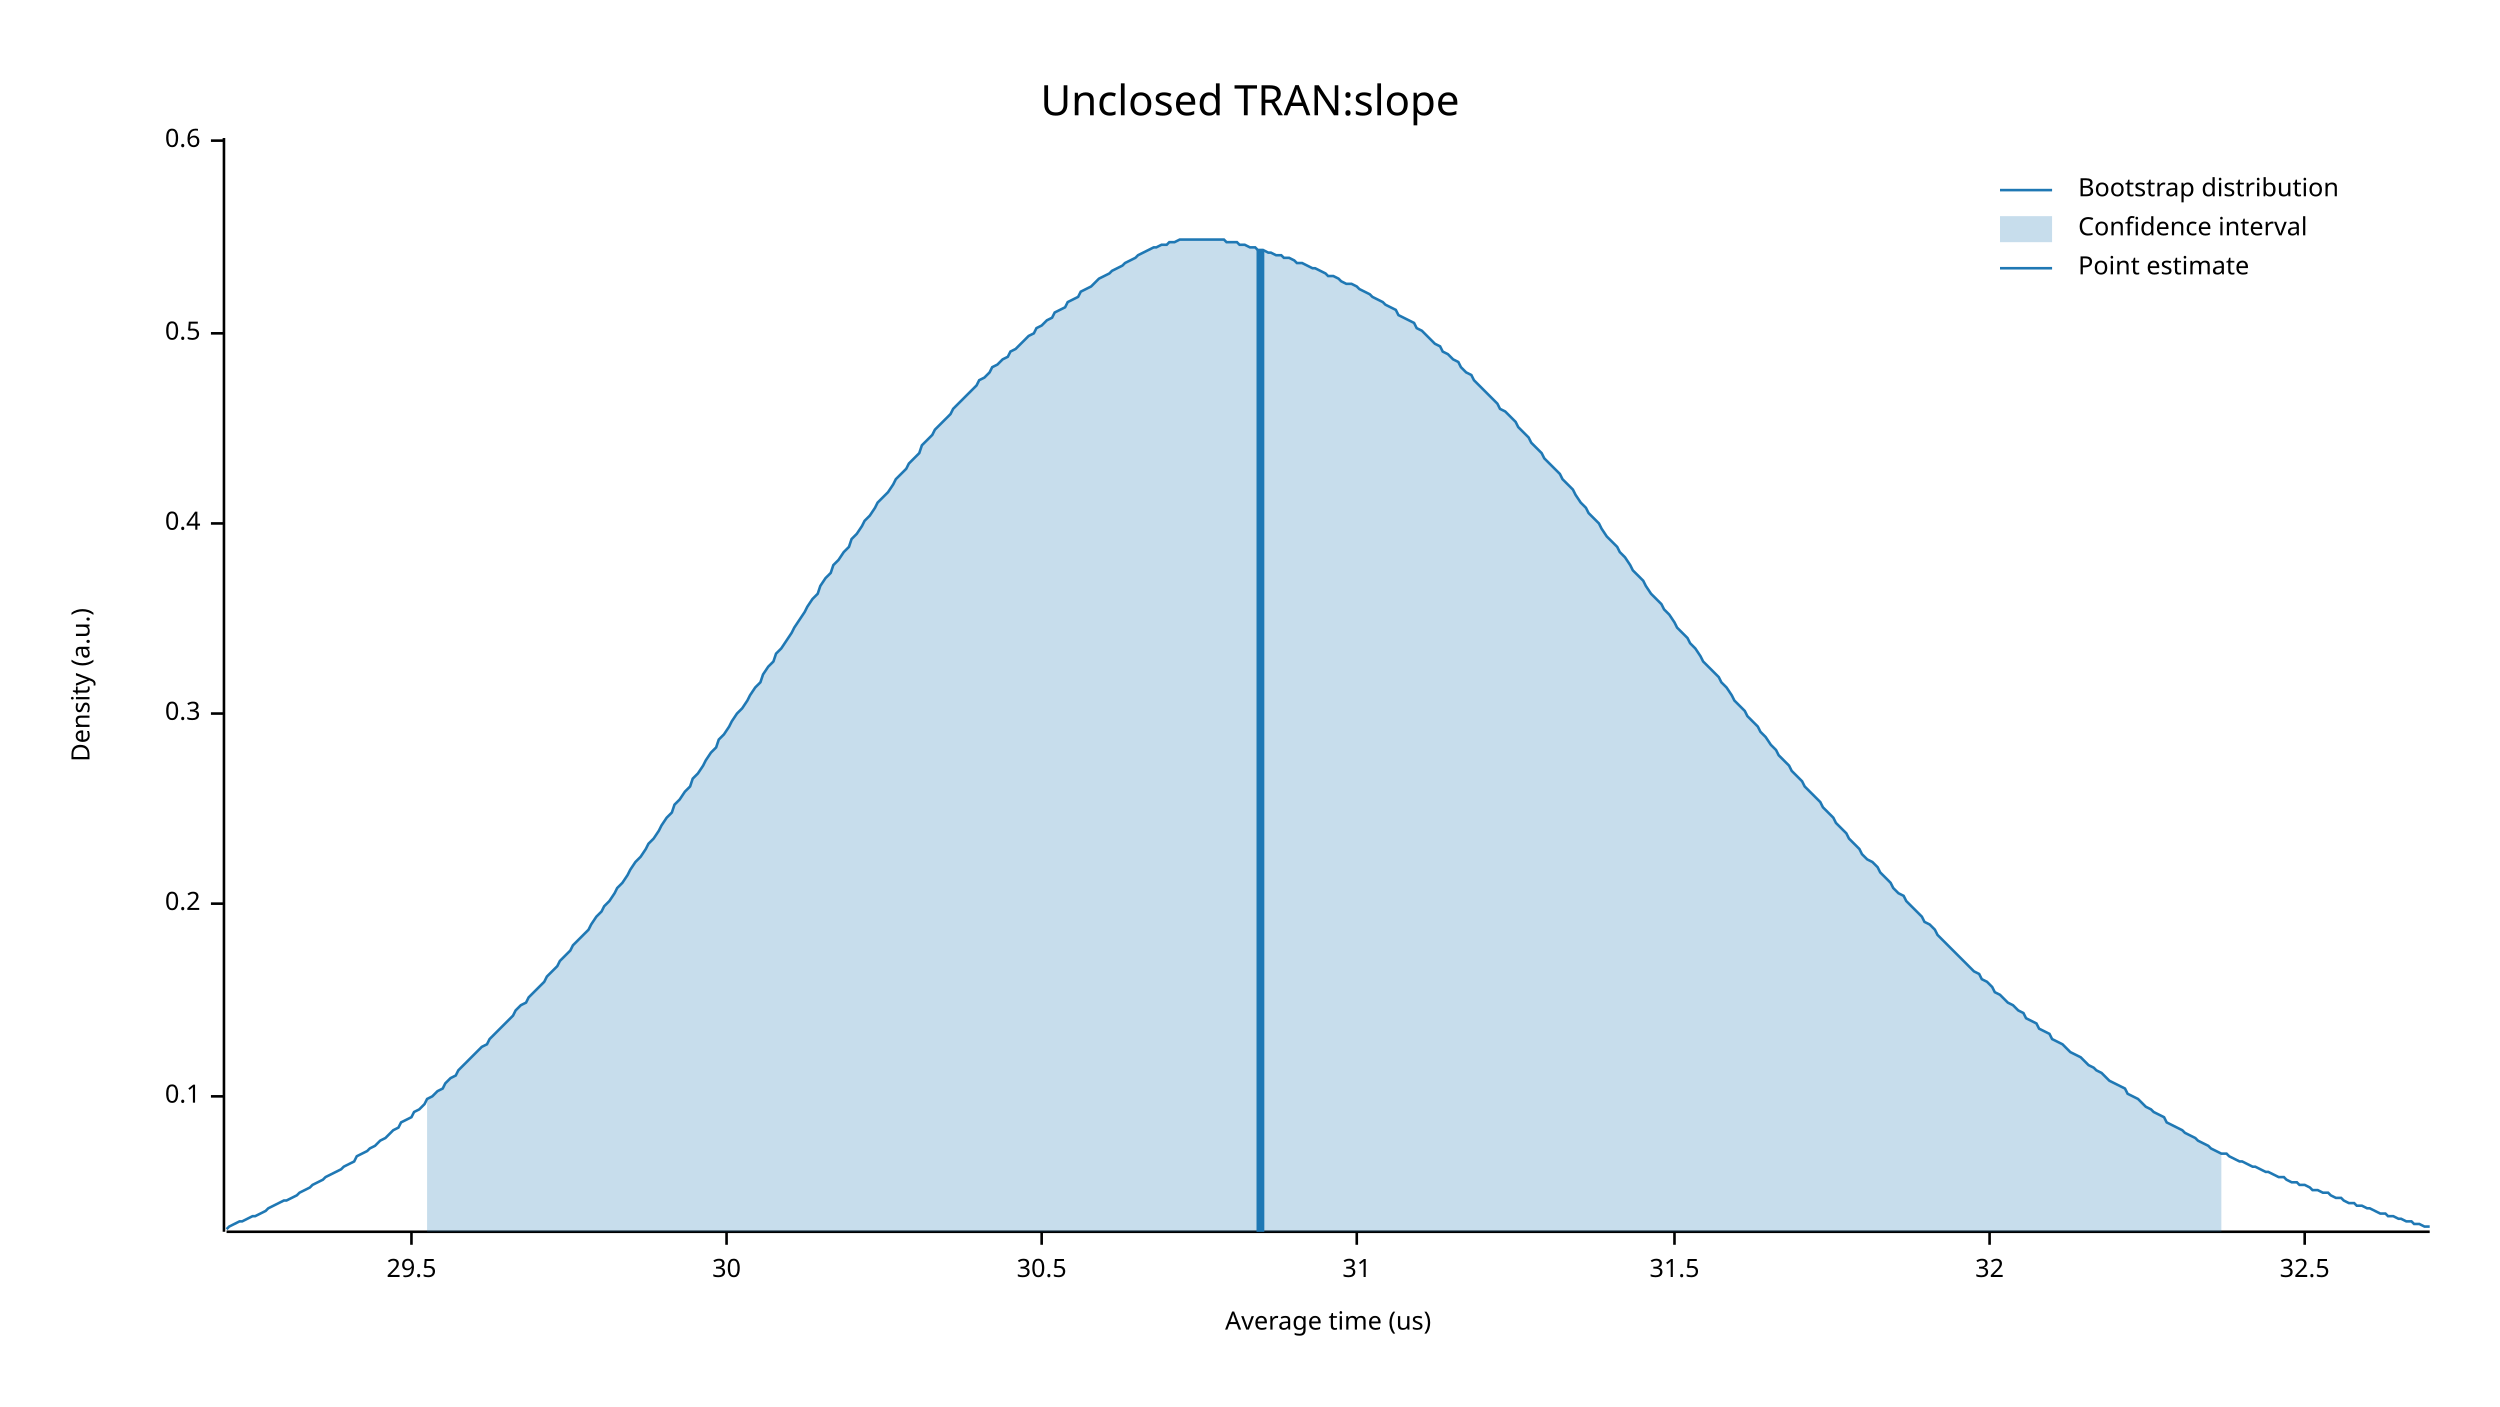
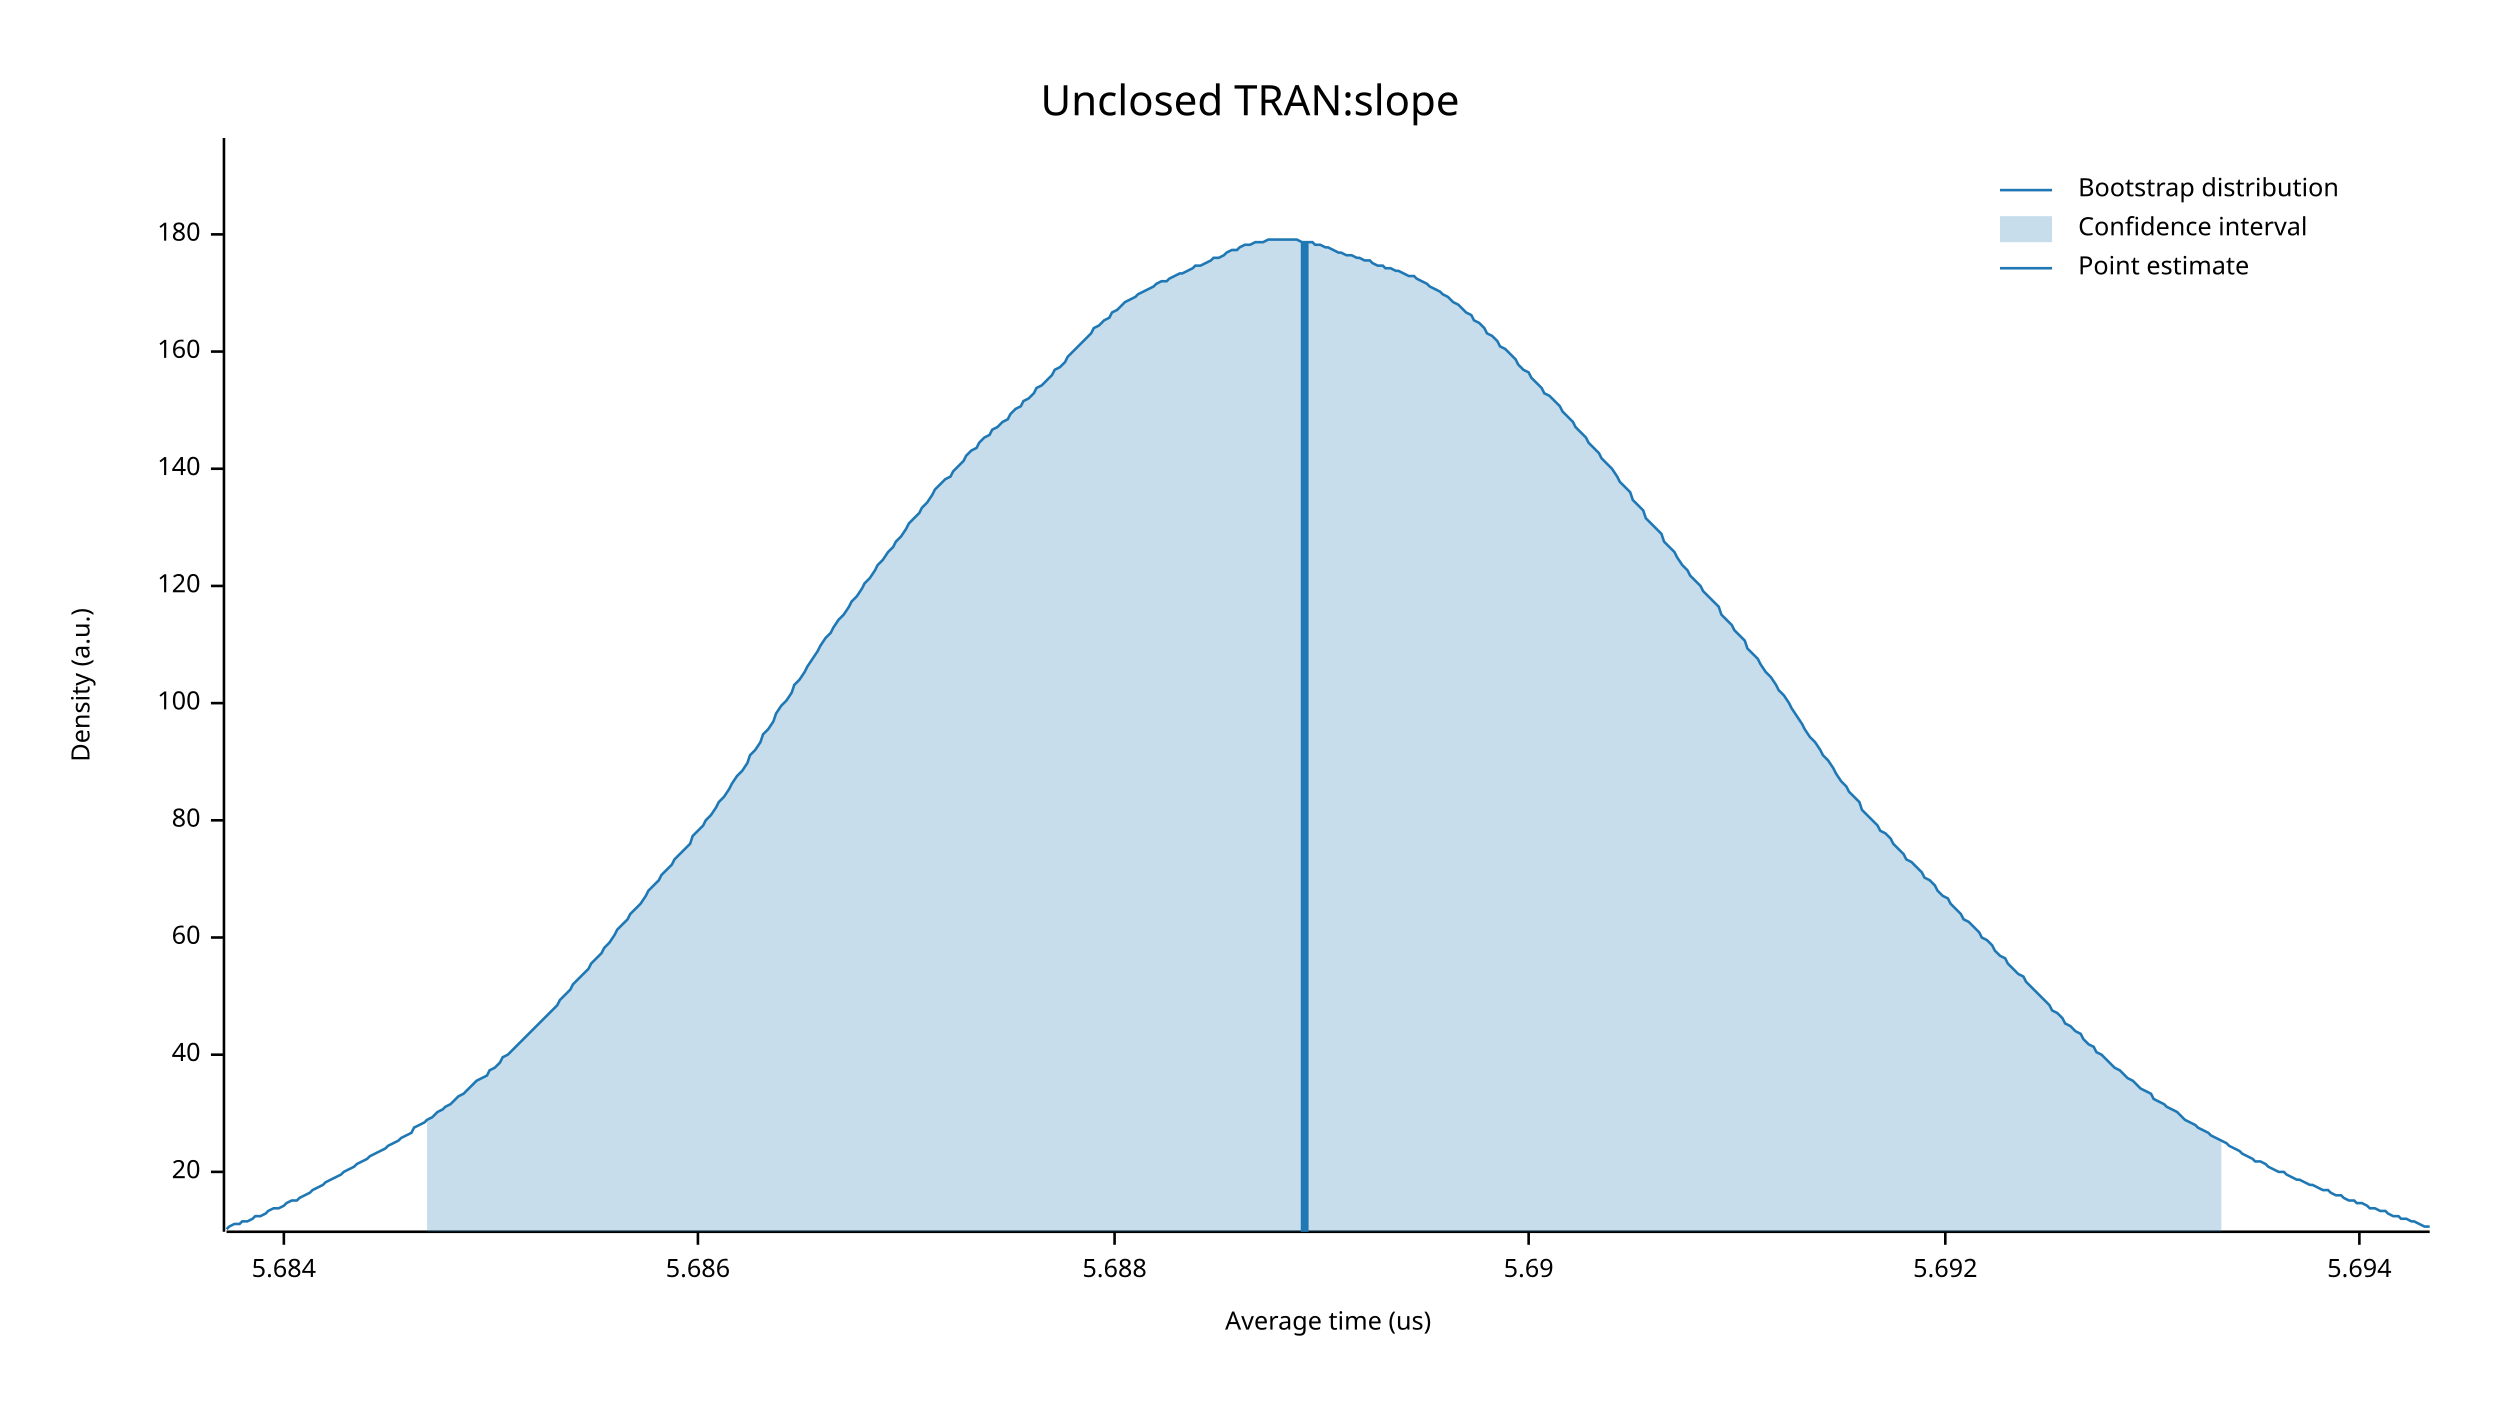
<svg xmlns="http://www.w3.org/2000/svg" width="960" height="540" viewBox="0 0 960 540">
  <text x="480" y="32" dy="0.76em" text-anchor="middle" font-family="sans-serif" font-size="16.129" opacity="1" fill="#000000">
Unclosed TRAN:slope
</text>
  <text x="27" y="263" dy="0.76em" text-anchor="middle" font-family="sans-serif" font-size="9.677" opacity="1" fill="#000000" transform="rotate(270, 27, 263)">
Density (a.u.)
</text>
  <text x="510" y="513" dy="-0.5ex" text-anchor="middle" font-family="sans-serif" font-size="9.677" opacity="1" fill="#000000">
Average time (us)
</text>
  <polyline fill="none" opacity="1" stroke="#000000" stroke-width="1" points="86,53 86,473 " />
-   <text x="77" y="421" dy="0.5ex" text-anchor="end" font-family="sans-serif" font-size="9.677" opacity="1" fill="#000000">
- 0.1
+   <text x="77" y="450" dy="0.5ex" text-anchor="end" font-family="sans-serif" font-size="9.677" opacity="1" fill="#000000">
+ 20
</text>
-   <polyline fill="none" opacity="1" stroke="#000000" stroke-width="1" points="81,421 86,421 " />
-   <text x="77" y="347" dy="0.5ex" text-anchor="end" font-family="sans-serif" font-size="9.677" opacity="1" fill="#000000">
- 0.2
+   <polyline fill="none" opacity="1" stroke="#000000" stroke-width="1" points="81,450 86,450 " />
+   <text x="77" y="405" dy="0.5ex" text-anchor="end" font-family="sans-serif" font-size="9.677" opacity="1" fill="#000000">
+ 40
</text>
-   <polyline fill="none" opacity="1" stroke="#000000" stroke-width="1" points="81,347 86,347 " />
-   <text x="77" y="274" dy="0.5ex" text-anchor="end" font-family="sans-serif" font-size="9.677" opacity="1" fill="#000000">
- 0.3
+   <polyline fill="none" opacity="1" stroke="#000000" stroke-width="1" points="81,405 86,405 " />
+   <text x="77" y="360" dy="0.5ex" text-anchor="end" font-family="sans-serif" font-size="9.677" opacity="1" fill="#000000">
+ 60
</text>
-   <polyline fill="none" opacity="1" stroke="#000000" stroke-width="1" points="81,274 86,274 " />
-   <text x="77" y="201" dy="0.5ex" text-anchor="end" font-family="sans-serif" font-size="9.677" opacity="1" fill="#000000">
- 0.4
+   <polyline fill="none" opacity="1" stroke="#000000" stroke-width="1" points="81,360 86,360 " />
+   <text x="77" y="315" dy="0.5ex" text-anchor="end" font-family="sans-serif" font-size="9.677" opacity="1" fill="#000000">
+ 80
</text>
-   <polyline fill="none" opacity="1" stroke="#000000" stroke-width="1" points="81,201 86,201 " />
-   <text x="77" y="128" dy="0.5ex" text-anchor="end" font-family="sans-serif" font-size="9.677" opacity="1" fill="#000000">
- 0.5
+   <polyline fill="none" opacity="1" stroke="#000000" stroke-width="1" points="81,315 86,315 " />
+   <text x="77" y="270" dy="0.5ex" text-anchor="end" font-family="sans-serif" font-size="9.677" opacity="1" fill="#000000">
+ 100
</text>
-   <polyline fill="none" opacity="1" stroke="#000000" stroke-width="1" points="81,128 86,128 " />
-   <text x="77" y="54" dy="0.5ex" text-anchor="end" font-family="sans-serif" font-size="9.677" opacity="1" fill="#000000">
- 0.6
+   <polyline fill="none" opacity="1" stroke="#000000" stroke-width="1" points="81,270 86,270 " />
+   <text x="77" y="225" dy="0.5ex" text-anchor="end" font-family="sans-serif" font-size="9.677" opacity="1" fill="#000000">
+ 120
</text>
-   <polyline fill="none" opacity="1" stroke="#000000" stroke-width="1" points="81,54 86,54 " />
+   <polyline fill="none" opacity="1" stroke="#000000" stroke-width="1" points="81,225 86,225 " />
+   <text x="77" y="180" dy="0.5ex" text-anchor="end" font-family="sans-serif" font-size="9.677" opacity="1" fill="#000000">
+ 140
+ </text>
+   <polyline fill="none" opacity="1" stroke="#000000" stroke-width="1" points="81,180 86,180 " />
+   <text x="77" y="135" dy="0.5ex" text-anchor="end" font-family="sans-serif" font-size="9.677" opacity="1" fill="#000000">
+ 160
+ </text>
+   <polyline fill="none" opacity="1" stroke="#000000" stroke-width="1" points="81,135 86,135 " />
+   <text x="77" y="90" dy="0.5ex" text-anchor="end" font-family="sans-serif" font-size="9.677" opacity="1" fill="#000000">
+ 180
+ </text>
+   <polyline fill="none" opacity="1" stroke="#000000" stroke-width="1" points="81,90 86,90 " />
  <polyline fill="none" opacity="1" stroke="#000000" stroke-width="1" points="87,473 933,473 " />
-   <text x="158" y="483" dy="0.76em" text-anchor="middle" font-family="sans-serif" font-size="9.677" opacity="1" fill="#000000">
- 29.5
+   <text x="109" y="483" dy="0.76em" text-anchor="middle" font-family="sans-serif" font-size="9.677" opacity="1" fill="#000000">
+ 5.684
</text>
-   <polyline fill="none" opacity="1" stroke="#000000" stroke-width="1" points="158,473 158,478 " />
-   <text x="279" y="483" dy="0.76em" text-anchor="middle" font-family="sans-serif" font-size="9.677" opacity="1" fill="#000000">
- 30
+   <polyline fill="none" opacity="1" stroke="#000000" stroke-width="1" points="109,473 109,478 " />
+   <text x="268" y="483" dy="0.76em" text-anchor="middle" font-family="sans-serif" font-size="9.677" opacity="1" fill="#000000">
+ 5.686
</text>
-   <polyline fill="none" opacity="1" stroke="#000000" stroke-width="1" points="279,473 279,478 " />
-   <text x="400" y="483" dy="0.76em" text-anchor="middle" font-family="sans-serif" font-size="9.677" opacity="1" fill="#000000">
- 30.5
+   <polyline fill="none" opacity="1" stroke="#000000" stroke-width="1" points="268,473 268,478 " />
+   <text x="428" y="483" dy="0.76em" text-anchor="middle" font-family="sans-serif" font-size="9.677" opacity="1" fill="#000000">
+ 5.688
</text>
-   <polyline fill="none" opacity="1" stroke="#000000" stroke-width="1" points="400,473 400,478 " />
-   <text x="521" y="483" dy="0.76em" text-anchor="middle" font-family="sans-serif" font-size="9.677" opacity="1" fill="#000000">
- 31
+   <polyline fill="none" opacity="1" stroke="#000000" stroke-width="1" points="428,473 428,478 " />
+   <text x="587" y="483" dy="0.76em" text-anchor="middle" font-family="sans-serif" font-size="9.677" opacity="1" fill="#000000">
+ 5.69
</text>
-   <polyline fill="none" opacity="1" stroke="#000000" stroke-width="1" points="521,473 521,478 " />
-   <text x="643" y="483" dy="0.76em" text-anchor="middle" font-family="sans-serif" font-size="9.677" opacity="1" fill="#000000">
- 31.5
+   <polyline fill="none" opacity="1" stroke="#000000" stroke-width="1" points="587,473 587,478 " />
+   <text x="747" y="483" dy="0.76em" text-anchor="middle" font-family="sans-serif" font-size="9.677" opacity="1" fill="#000000">
+ 5.692
</text>
-   <polyline fill="none" opacity="1" stroke="#000000" stroke-width="1" points="643,473 643,478 " />
-   <text x="764" y="483" dy="0.76em" text-anchor="middle" font-family="sans-serif" font-size="9.677" opacity="1" fill="#000000">
- 32
+   <polyline fill="none" opacity="1" stroke="#000000" stroke-width="1" points="747,473 747,478 " />
+   <text x="906" y="483" dy="0.76em" text-anchor="middle" font-family="sans-serif" font-size="9.677" opacity="1" fill="#000000">
+ 5.694
</text>
-   <polyline fill="none" opacity="1" stroke="#000000" stroke-width="1" points="764,473 764,478 " />
-   <text x="885" y="483" dy="0.76em" text-anchor="middle" font-family="sans-serif" font-size="9.677" opacity="1" fill="#000000">
- 32.5
- </text>
-   <polyline fill="none" opacity="1" stroke="#000000" stroke-width="1" points="885,473 885,478 " />
-   <polyline fill="none" opacity="1" stroke="#1F78B4" stroke-width="1" points="87,472 88,471 90,470 92,469 93,469 95,468 97,467 98,467 100,466 102,465 103,464 105,463 107,462 109,461 110,461 112,460 114,459 115,458 117,457 119,456 120,455 122,454 124,453 125,452 127,451 129,450 131,449 132,448 134,447 136,446 137,444 139,443 141,442 142,441 144,440 146,438 148,437 149,436 151,434 153,433 154,431 156,430 158,429 159,427 161,426 163,424 164,422 166,421 168,419 170,418 171,416 173,414 175,413 176,411 178,409 180,407 181,406 183,404 185,402 187,401 188,399 190,397 192,395 193,394 195,392 197,390 198,388 200,386 202,385 203,383 205,381 207,379 209,377 210,375 212,373 214,371 215,369 217,367 219,365 220,363 222,361 224,359 226,357 227,355 229,352 231,350 232,348 234,346 236,343 237,341 239,339 241,336 242,334 244,331 246,329 248,326 249,324 251,322 253,319 254,317 256,314 258,312 259,309 261,307 263,304 265,302 266,299 268,297 270,294 271,292 273,289 275,287 276,284 278,282 280,279 281,277 283,274 285,272 287,269 288,267 290,264 292,262 293,259 295,256 297,254 298,251 300,249 302,246 304,243 305,241 307,238 309,235 310,233 312,230 314,228 315,225 317,222 319,220 320,217 322,215 324,212 326,210 327,207 329,205 331,202 332,200 334,198 336,195 337,193 339,191 341,189 343,186 344,184 346,182 348,180 349,178 351,176 353,174 354,171 356,169 358,167 359,165 361,163 363,161 365,159 366,157 368,155 370,153 371,152 373,150 375,148 376,146 378,145 380,143 381,141 383,140 385,138 387,137 388,135 390,134 392,132 393,131 395,129 397,128 398,126 400,125 402,123 404,122 405,120 407,119 409,118 410,116 412,115 414,114 415,112 417,111 419,110 420,109 422,107 424,106 426,105 427,104 429,103 431,102 432,101 434,100 436,99 437,98 439,97 441,96 443,95 444,95 446,94 448,94 449,93 451,93 453,92 454,92 456,92 458,92 459,92 461,92 463,92 465,92 466,92 468,92 470,92 471,93 473,93 475,93 476,94 478,94 480,95 482,95 483,96 485,96 487,97 488,97 490,98 492,98 493,99 495,99 497,100 498,101 500,101 502,102 504,103 505,103 507,104 509,105 510,106 512,106 514,107 515,108 517,109 519,109 521,110 522,111 524,112 526,113 527,114 529,115 531,116 532,117 534,118 536,119 537,121 539,122 541,123 543,124 544,126 546,127 548,129 549,130 551,132 553,133 554,135 556,136 558,138 560,139 561,141 563,143 565,144 566,146 568,148 570,150 571,151 573,153 575,155 576,157 578,158 580,160 582,162 583,164 585,166 587,168 588,170 590,172 592,174 593,176 595,178 597,180 599,182 600,184 602,186 604,188 605,190 607,193 609,195 610,197 612,199 614,201 615,203 617,206 619,208 621,210 622,212 624,214 626,217 627,219 629,221 631,223 632,225 634,228 636,230 638,232 639,234 641,236 643,239 644,241 646,243 648,245 649,247 651,249 653,252 654,254 656,256 658,258 660,260 661,262 663,264 665,267 666,269 668,271 670,273 671,275 673,277 675,279 676,281 678,283 680,286 682,288 683,290 685,292 687,294 688,296 690,298 692,300 693,302 695,304 697,306 699,308 700,310 702,312 704,314 705,316 707,318 709,320 710,322 712,324 714,326 715,328 717,330 719,331 721,333 722,335 724,337 726,339 727,341 729,343 731,344 732,346 734,348 736,350 738,352 739,354 741,355 743,357 744,359 746,361 748,363 749,364 751,366 753,368 754,369 756,371 758,373 760,374 761,376 763,377 765,379 766,381 768,382 770,384 771,385 773,386 775,388 777,389 778,391 780,392 782,393 783,395 785,396 787,397 788,399 790,400 792,401 793,402 795,404 797,405 799,406 800,407 802,409 804,410 805,411 807,412 809,414 810,415 812,416 814,417 816,418 817,420 819,421 821,422 822,423 824,425 826,426 827,427 829,428 831,429 832,431 834,432 836,433 838,434 839,435 841,436 843,437 844,438 846,439 848,440 849,441 851,442 853,443 855,443 856,444 858,445 860,446 861,446 863,447 865,448 866,448 868,449 870,450 871,450 873,451 875,452 877,452 878,453 880,454 882,454 883,455 885,455 887,456 888,457 890,457 892,458 894,458 895,459 897,460 899,460 900,461 902,462 904,462 905,463 907,463 909,464 910,464 912,465 914,466 916,466 917,467 919,467 921,468 922,468 924,469 926,469 927,470 929,470 931,471 933,471 " />
-   <polygon opacity="0.25" fill="#1F78B4" points="164,422 166,421 168,419 170,418 171,416 173,414 175,413 176,411 178,409 180,407 181,406 183,404 185,402 187,401 188,399 190,397 192,395 193,394 195,392 197,390 198,388 200,386 202,385 203,383 205,381 207,379 209,377 210,375 212,373 214,371 215,369 217,367 219,365 220,363 222,361 224,359 226,357 227,355 229,352 231,350 232,348 234,346 236,343 237,341 239,339 241,336 242,334 244,331 246,329 248,326 249,324 251,322 253,319 254,317 256,314 258,312 259,309 261,307 263,304 265,302 266,299 268,297 270,294 271,292 273,289 275,287 276,284 278,282 280,279 281,277 283,274 285,272 287,269 288,267 290,264 292,262 293,259 295,256 297,254 298,251 300,249 302,246 304,243 305,241 307,238 309,235 310,233 312,230 314,228 315,225 317,222 319,220 320,217 322,215 324,212 326,210 327,207 329,205 331,202 332,200 334,198 336,195 337,193 339,191 341,189 343,186 344,184 346,182 348,180 349,178 351,176 353,174 354,171 356,169 358,167 359,165 361,163 363,161 365,159 366,157 368,155 370,153 371,152 373,150 375,148 376,146 378,145 380,143 381,141 383,140 385,138 387,137 388,135 390,134 392,132 393,131 395,129 397,128 398,126 400,125 402,123 404,122 405,120 407,119 409,118 410,116 412,115 414,114 415,112 417,111 419,110 420,109 422,107 424,106 426,105 427,104 429,103 431,102 432,101 434,100 436,99 437,98 439,97 441,96 443,95 444,95 446,94 448,94 449,93 451,93 453,92 454,92 456,92 458,92 459,92 461,92 463,92 465,92 466,92 468,92 470,92 471,93 473,93 475,93 476,94 478,94 480,95 482,95 483,96 485,96 487,97 488,97 490,98 492,98 493,99 495,99 497,100 498,101 500,101 502,102 504,103 505,103 507,104 509,105 510,106 512,106 514,107 515,108 517,109 519,109 521,110 522,111 524,112 526,113 527,114 529,115 531,116 532,117 534,118 536,119 537,121 539,122 541,123 543,124 544,126 546,127 548,129 549,130 551,132 553,133 554,135 556,136 558,138 560,139 561,141 563,143 565,144 566,146 568,148 570,150 571,151 573,153 575,155 576,157 578,158 580,160 582,162 583,164 585,166 587,168 588,170 590,172 592,174 593,176 595,178 597,180 599,182 600,184 602,186 604,188 605,190 607,193 609,195 610,197 612,199 614,201 615,203 617,206 619,208 621,210 622,212 624,214 626,217 627,219 629,221 631,223 632,225 634,228 636,230 638,232 639,234 641,236 643,239 644,241 646,243 648,245 649,247 651,249 653,252 654,254 656,256 658,258 660,260 661,262 663,264 665,267 666,269 668,271 670,273 671,275 673,277 675,279 676,281 678,283 680,286 682,288 683,290 685,292 687,294 688,296 690,298 692,300 693,302 695,304 697,306 699,308 700,310 702,312 704,314 705,316 707,318 709,320 710,322 712,324 714,326 715,328 717,330 719,331 721,333 722,335 724,337 726,339 727,341 729,343 731,344 732,346 734,348 736,350 738,352 739,354 741,355 743,357 744,359 746,361 748,363 749,364 751,366 753,368 754,369 756,371 758,373 760,374 761,376 763,377 765,379 766,381 768,382 770,384 771,385 773,386 775,388 777,389 778,391 780,392 782,393 783,395 785,396 787,397 788,399 790,400 792,401 793,402 795,404 797,405 799,406 800,407 802,409 804,410 805,411 807,412 809,414 810,415 812,416 814,417 816,418 817,420 819,421 821,422 822,423 824,425 826,426 827,427 829,428 831,429 832,431 834,432 836,433 838,434 839,435 841,436 843,437 844,438 846,439 848,440 849,441 851,442 853,443 853,473 164,473 " />
-   <polyline fill="none" opacity="1" stroke="#1F78B4" stroke-width="3" points="484,473 484,96 " />
+   <polyline fill="none" opacity="1" stroke="#000000" stroke-width="1" points="906,473 906,478 " />
+   <polyline fill="none" opacity="1" stroke="#1F78B4" stroke-width="1" points="87,472 88,471 90,470 92,470 93,469 95,469 97,468 98,467 100,467 102,466 103,465 105,464 107,464 109,463 110,462 112,461 114,461 115,460 117,459 119,458 120,457 122,456 124,455 125,454 127,453 129,452 131,451 132,450 134,449 136,448 137,447 139,446 141,445 142,444 144,443 146,442 148,441 149,440 151,439 153,438 154,437 156,436 158,435 159,433 161,432 163,431 164,430 166,429 168,427 170,426 171,425 173,424 175,422 176,421 178,420 180,418 181,417 183,415 185,414 187,413 188,411 190,410 192,408 193,406 195,405 197,403 198,402 200,400 202,398 203,397 205,395 207,393 209,391 210,390 212,388 214,386 215,384 217,382 219,380 220,378 222,376 224,374 226,372 227,370 229,368 231,366 232,364 234,362 236,359 237,357 239,355 241,353 242,351 244,349 246,347 248,344 249,342 251,340 253,338 254,336 256,334 258,332 259,330 261,328 263,326 265,324 266,321 268,319 270,317 271,315 273,313 275,310 276,308 278,306 280,303 281,301 283,298 285,296 287,293 288,290 290,288 292,285 293,282 295,280 297,277 298,274 300,271 302,269 304,266 305,263 307,261 309,258 310,256 312,253 314,250 315,248 317,245 319,243 320,241 322,238 324,236 326,233 327,231 329,229 331,226 332,224 334,222 336,219 337,217 339,215 341,212 343,210 344,208 346,206 348,203 349,201 351,199 353,197 354,195 356,193 358,190 359,188 361,186 363,184 365,183 366,181 368,179 370,177 371,175 373,173 375,172 376,170 378,168 380,167 381,165 383,164 385,162 387,161 388,159 390,157 392,156 393,154 395,153 397,151 398,149 400,148 402,146 404,144 405,142 407,141 409,139 410,137 412,135 414,133 415,132 417,130 419,128 420,126 422,125 424,123 426,122 427,120 429,119 431,117 432,116 434,115 436,114 437,113 439,112 441,111 443,110 444,109 446,108 448,108 449,107 451,106 453,105 454,105 456,104 458,103 459,102 461,102 463,101 465,100 466,99 468,99 470,98 471,97 473,96 475,96 476,95 478,94 480,94 482,93 483,93 485,93 487,92 488,92 490,92 492,92 493,92 495,92 497,92 498,92 500,93 502,93 504,93 505,94 507,94 509,95 510,95 512,96 514,97 515,97 517,98 519,98 521,99 522,99 524,100 526,100 527,101 529,102 531,102 532,103 534,103 536,104 537,104 539,105 541,106 543,106 544,107 546,108 548,109 549,110 551,111 553,112 554,113 556,114 558,116 560,117 561,118 563,120 565,121 566,123 568,124 570,126 571,128 573,129 575,131 576,133 578,134 580,136 582,138 583,140 585,142 587,143 588,145 590,147 592,149 593,151 595,152 597,154 599,156 600,158 602,160 604,162 605,164 607,166 609,168 610,170 612,172 614,174 615,176 617,178 619,180 621,183 622,185 624,187 626,189 627,192 629,194 631,196 632,199 634,201 636,203 638,205 639,208 641,210 643,212 644,214 646,217 648,219 649,221 651,223 653,225 654,227 656,229 658,231 660,233 661,236 663,238 665,240 666,242 668,244 670,246 671,249 673,251 675,253 676,255 678,258 680,260 682,263 683,265 685,267 687,270 688,272 690,275 692,278 693,280 695,283 697,285 699,288 700,290 702,292 704,295 705,297 707,300 709,302 710,304 712,306 714,308 715,311 717,313 719,315 721,317 722,319 724,320 726,322 727,324 729,326 731,328 732,330 734,331 736,333 738,335 739,337 741,338 743,340 744,342 746,344 748,345 749,347 751,349 753,351 754,353 756,354 758,356 760,358 761,360 763,361 765,363 766,365 768,367 770,368 771,370 773,372 775,374 777,375 778,377 780,379 782,381 783,382 785,384 787,386 788,388 790,389 792,391 793,393 795,394 797,396 799,397 800,399 802,401 804,402 805,404 807,405 809,407 810,408 812,410 814,411 816,413 817,414 819,415 821,417 822,418 824,419 826,420 827,422 829,423 831,424 832,425 834,426 836,427 838,429 839,430 841,431 843,432 844,433 846,434 848,435 849,436 851,437 853,438 855,439 856,440 858,441 860,442 861,443 863,444 865,445 866,446 868,446 870,447 871,448 873,449 875,450 877,450 878,451 880,452 882,453 883,453 885,454 887,455 888,455 890,456 892,457 894,457 895,458 897,459 899,459 900,460 902,461 904,461 905,462 907,462 909,463 910,464 912,464 914,465 916,465 917,466 919,467 921,467 922,468 924,468 926,469 927,469 929,470 931,471 933,471 " />
+   <polygon opacity="0.25" fill="#1F78B4" points="164,430 166,429 168,427 170,426 171,425 173,424 175,422 176,421 178,420 180,418 181,417 183,415 185,414 187,413 188,411 190,410 192,408 193,406 195,405 197,403 198,402 200,400 202,398 203,397 205,395 207,393 209,391 210,390 212,388 214,386 215,384 217,382 219,380 220,378 222,376 224,374 226,372 227,370 229,368 231,366 232,364 234,362 236,359 237,357 239,355 241,353 242,351 244,349 246,347 248,344 249,342 251,340 253,338 254,336 256,334 258,332 259,330 261,328 263,326 265,324 266,321 268,319 270,317 271,315 273,313 275,310 276,308 278,306 280,303 281,301 283,298 285,296 287,293 288,290 290,288 292,285 293,282 295,280 297,277 298,274 300,271 302,269 304,266 305,263 307,261 309,258 310,256 312,253 314,250 315,248 317,245 319,243 320,241 322,238 324,236 326,233 327,231 329,229 331,226 332,224 334,222 336,219 337,217 339,215 341,212 343,210 344,208 346,206 348,203 349,201 351,199 353,197 354,195 356,193 358,190 359,188 361,186 363,184 365,183 366,181 368,179 370,177 371,175 373,173 375,172 376,170 378,168 380,167 381,165 383,164 385,162 387,161 388,159 390,157 392,156 393,154 395,153 397,151 398,149 400,148 402,146 404,144 405,142 407,141 409,139 410,137 412,135 414,133 415,132 417,130 419,128 420,126 422,125 424,123 426,122 427,120 429,119 431,117 432,116 434,115 436,114 437,113 439,112 441,111 443,110 444,109 446,108 448,108 449,107 451,106 453,105 454,105 456,104 458,103 459,102 461,102 463,101 465,100 466,99 468,99 470,98 471,97 473,96 475,96 476,95 478,94 480,94 482,93 483,93 485,93 487,92 488,92 490,92 492,92 493,92 495,92 497,92 498,92 500,93 502,93 504,93 505,94 507,94 509,95 510,95 512,96 514,97 515,97 517,98 519,98 521,99 522,99 524,100 526,100 527,101 529,102 531,102 532,103 534,103 536,104 537,104 539,105 541,106 543,106 544,107 546,108 548,109 549,110 551,111 553,112 554,113 556,114 558,116 560,117 561,118 563,120 565,121 566,123 568,124 570,126 571,128 573,129 575,131 576,133 578,134 580,136 582,138 583,140 585,142 587,143 588,145 590,147 592,149 593,151 595,152 597,154 599,156 600,158 602,160 604,162 605,164 607,166 609,168 610,170 612,172 614,174 615,176 617,178 619,180 621,183 622,185 624,187 626,189 627,192 629,194 631,196 632,199 634,201 636,203 638,205 639,208 641,210 643,212 644,214 646,217 648,219 649,221 651,223 653,225 654,227 656,229 658,231 660,233 661,236 663,238 665,240 666,242 668,244 670,246 671,249 673,251 675,253 676,255 678,258 680,260 682,263 683,265 685,267 687,270 688,272 690,275 692,278 693,280 695,283 697,285 699,288 700,290 702,292 704,295 705,297 707,300 709,302 710,304 712,306 714,308 715,311 717,313 719,315 721,317 722,319 724,320 726,322 727,324 729,326 731,328 732,330 734,331 736,333 738,335 739,337 741,338 743,340 744,342 746,344 748,345 749,347 751,349 753,351 754,353 756,354 758,356 760,358 761,360 763,361 765,363 766,365 768,367 770,368 771,370 773,372 775,374 777,375 778,377 780,379 782,381 783,382 785,384 787,386 788,388 790,389 792,391 793,393 795,394 797,396 799,397 800,399 802,401 804,402 805,404 807,405 809,407 810,408 812,410 814,411 816,413 817,414 819,415 821,417 822,418 824,419 826,420 827,422 829,423 831,424 832,425 834,426 836,427 838,429 839,430 841,431 843,432 844,433 846,434 848,435 849,436 851,437 853,438 853,473 164,473 " />
+   <polyline fill="none" opacity="1" stroke="#1F78B4" stroke-width="3" points="501,473 501,93 " />
  <text x="798" y="68" dy="0.76em" text-anchor="start" font-family="sans-serif" font-size="9.677" opacity="1" fill="#000000">
Bootstrap distribution
</text>
  <text x="798" y="83" dy="0.76em" text-anchor="start" font-family="sans-serif" font-size="9.677" opacity="1" fill="#000000">
Confidence interval
</text>
  <text x="798" y="98" dy="0.76em" text-anchor="start" font-family="sans-serif" font-size="9.677" opacity="1" fill="#000000">
Point estimate
</text>
  <polyline fill="none" opacity="1" stroke="#1F78B4" stroke-width="1" points="768,73 788,73 " />
  <rect x="768" y="83" width="20" height="10" opacity="0.25" fill="#1F78B4" stroke="none" />
  <polyline fill="none" opacity="1" stroke="#1F78B4" stroke-width="1" points="768,103 788,103 " />
</svg>
